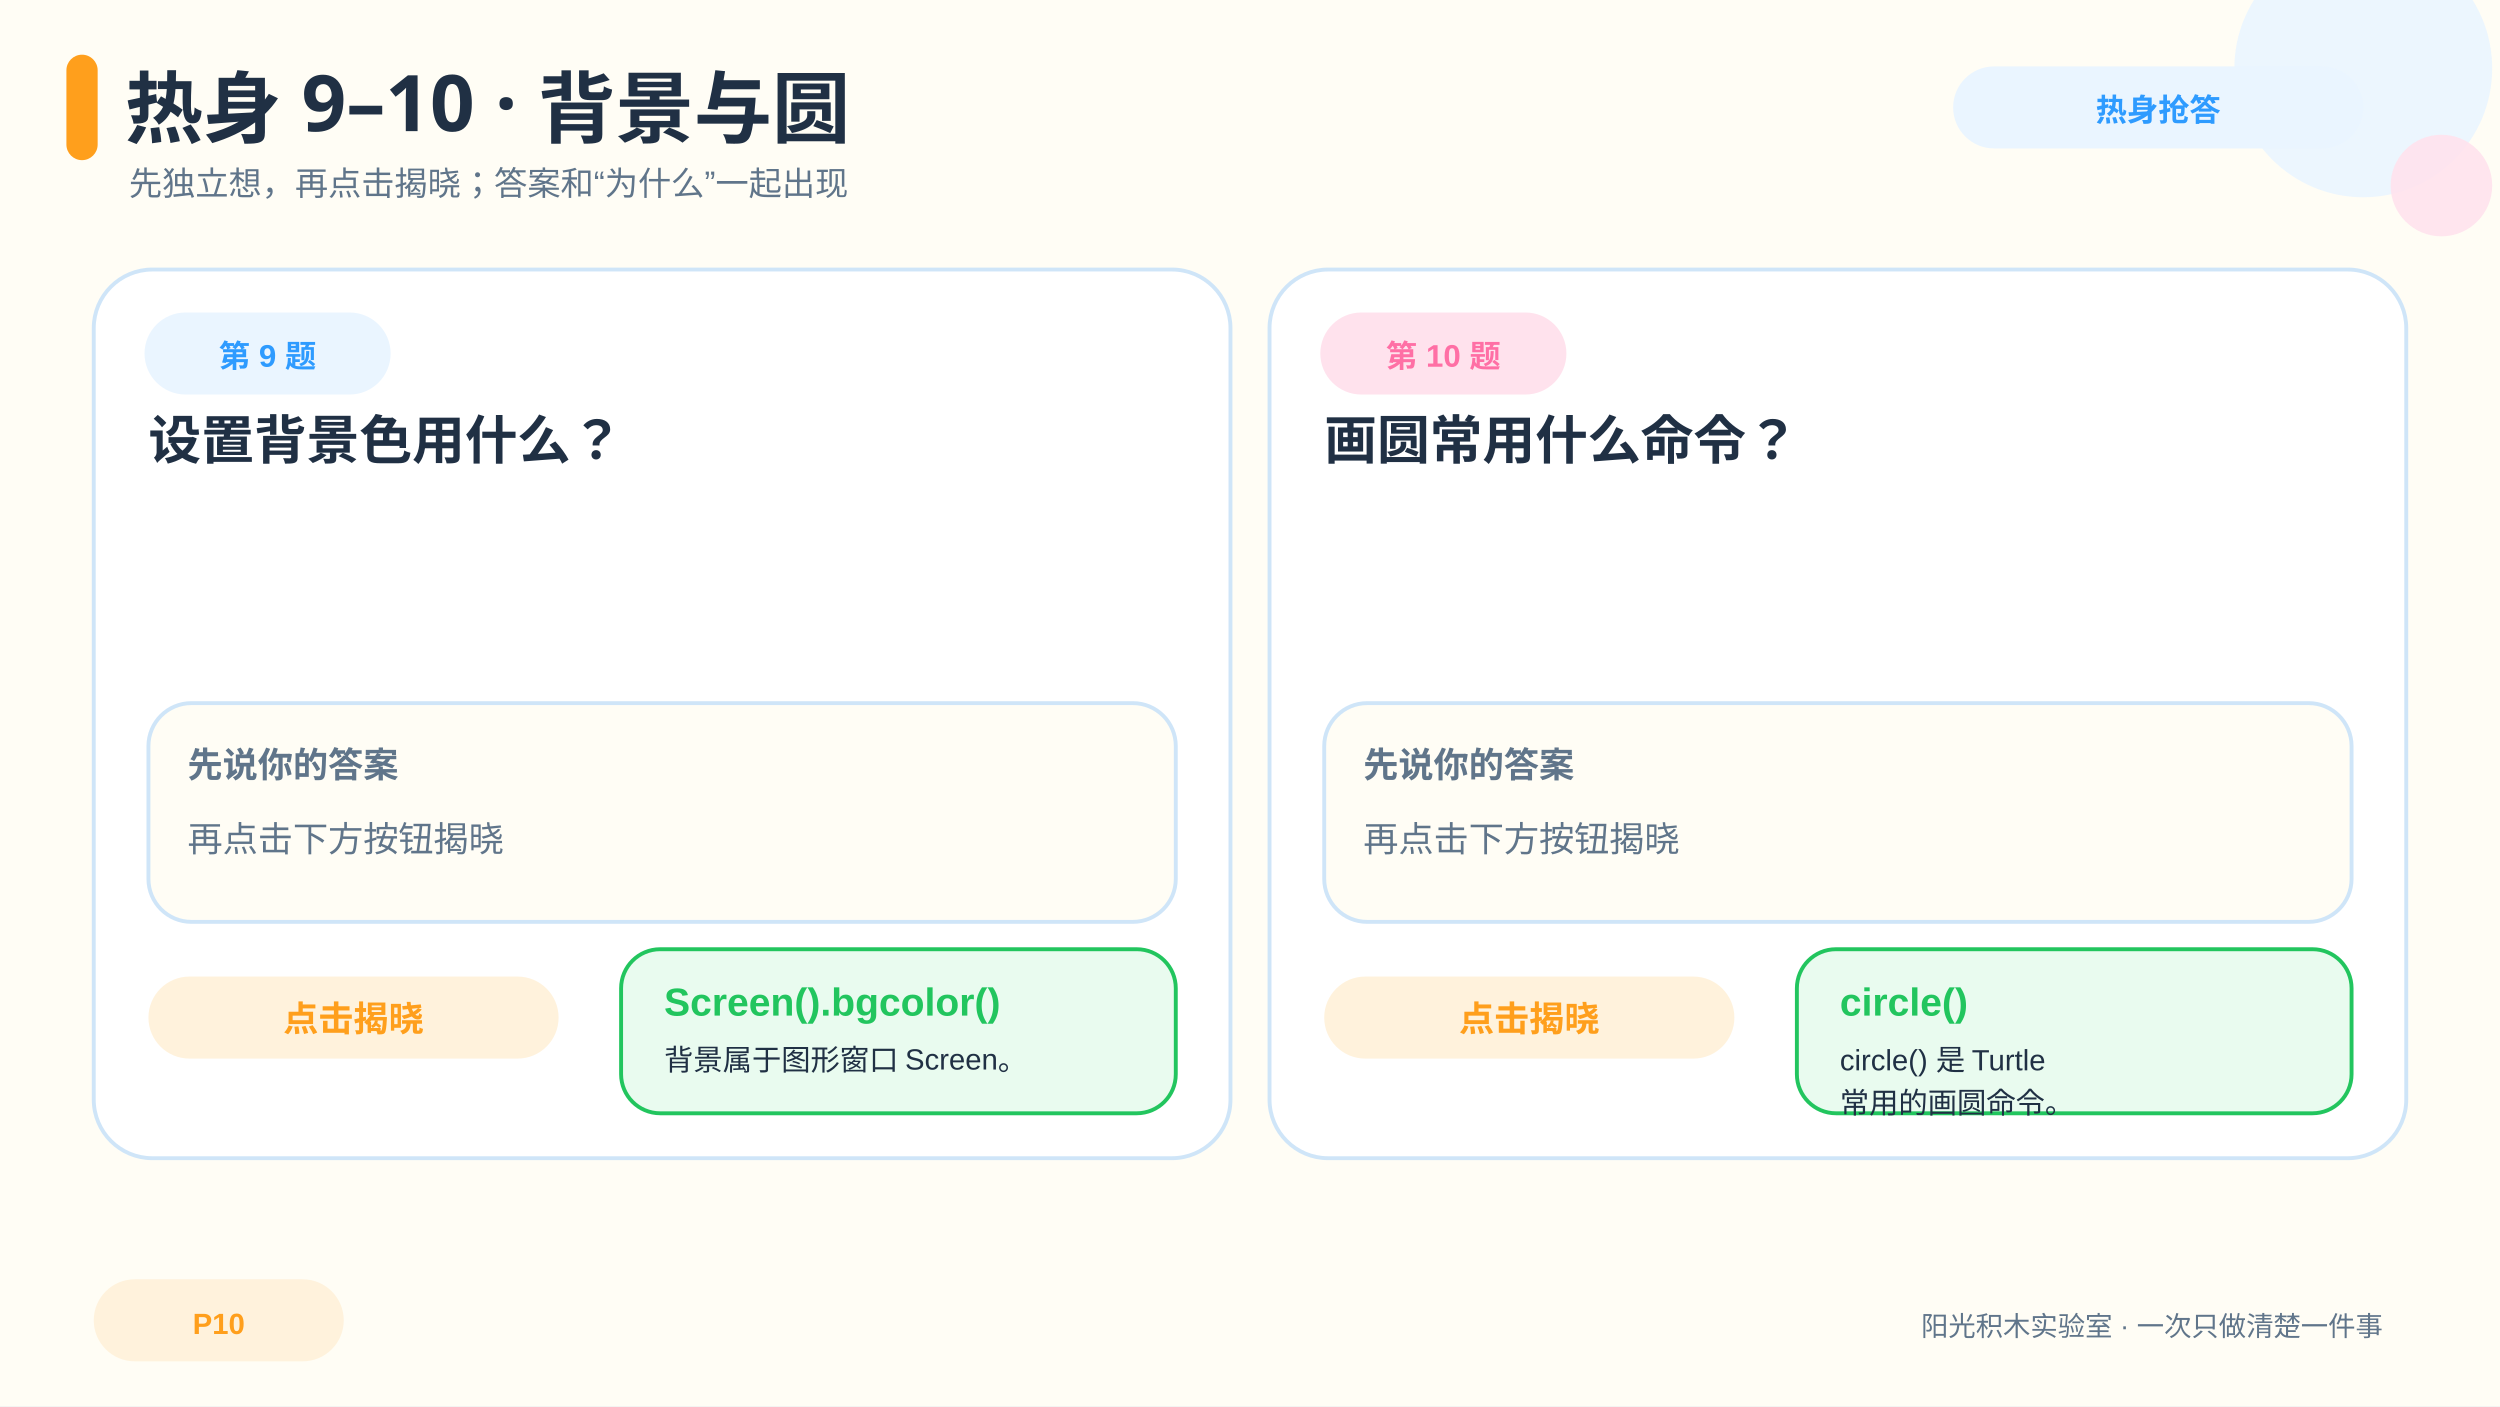
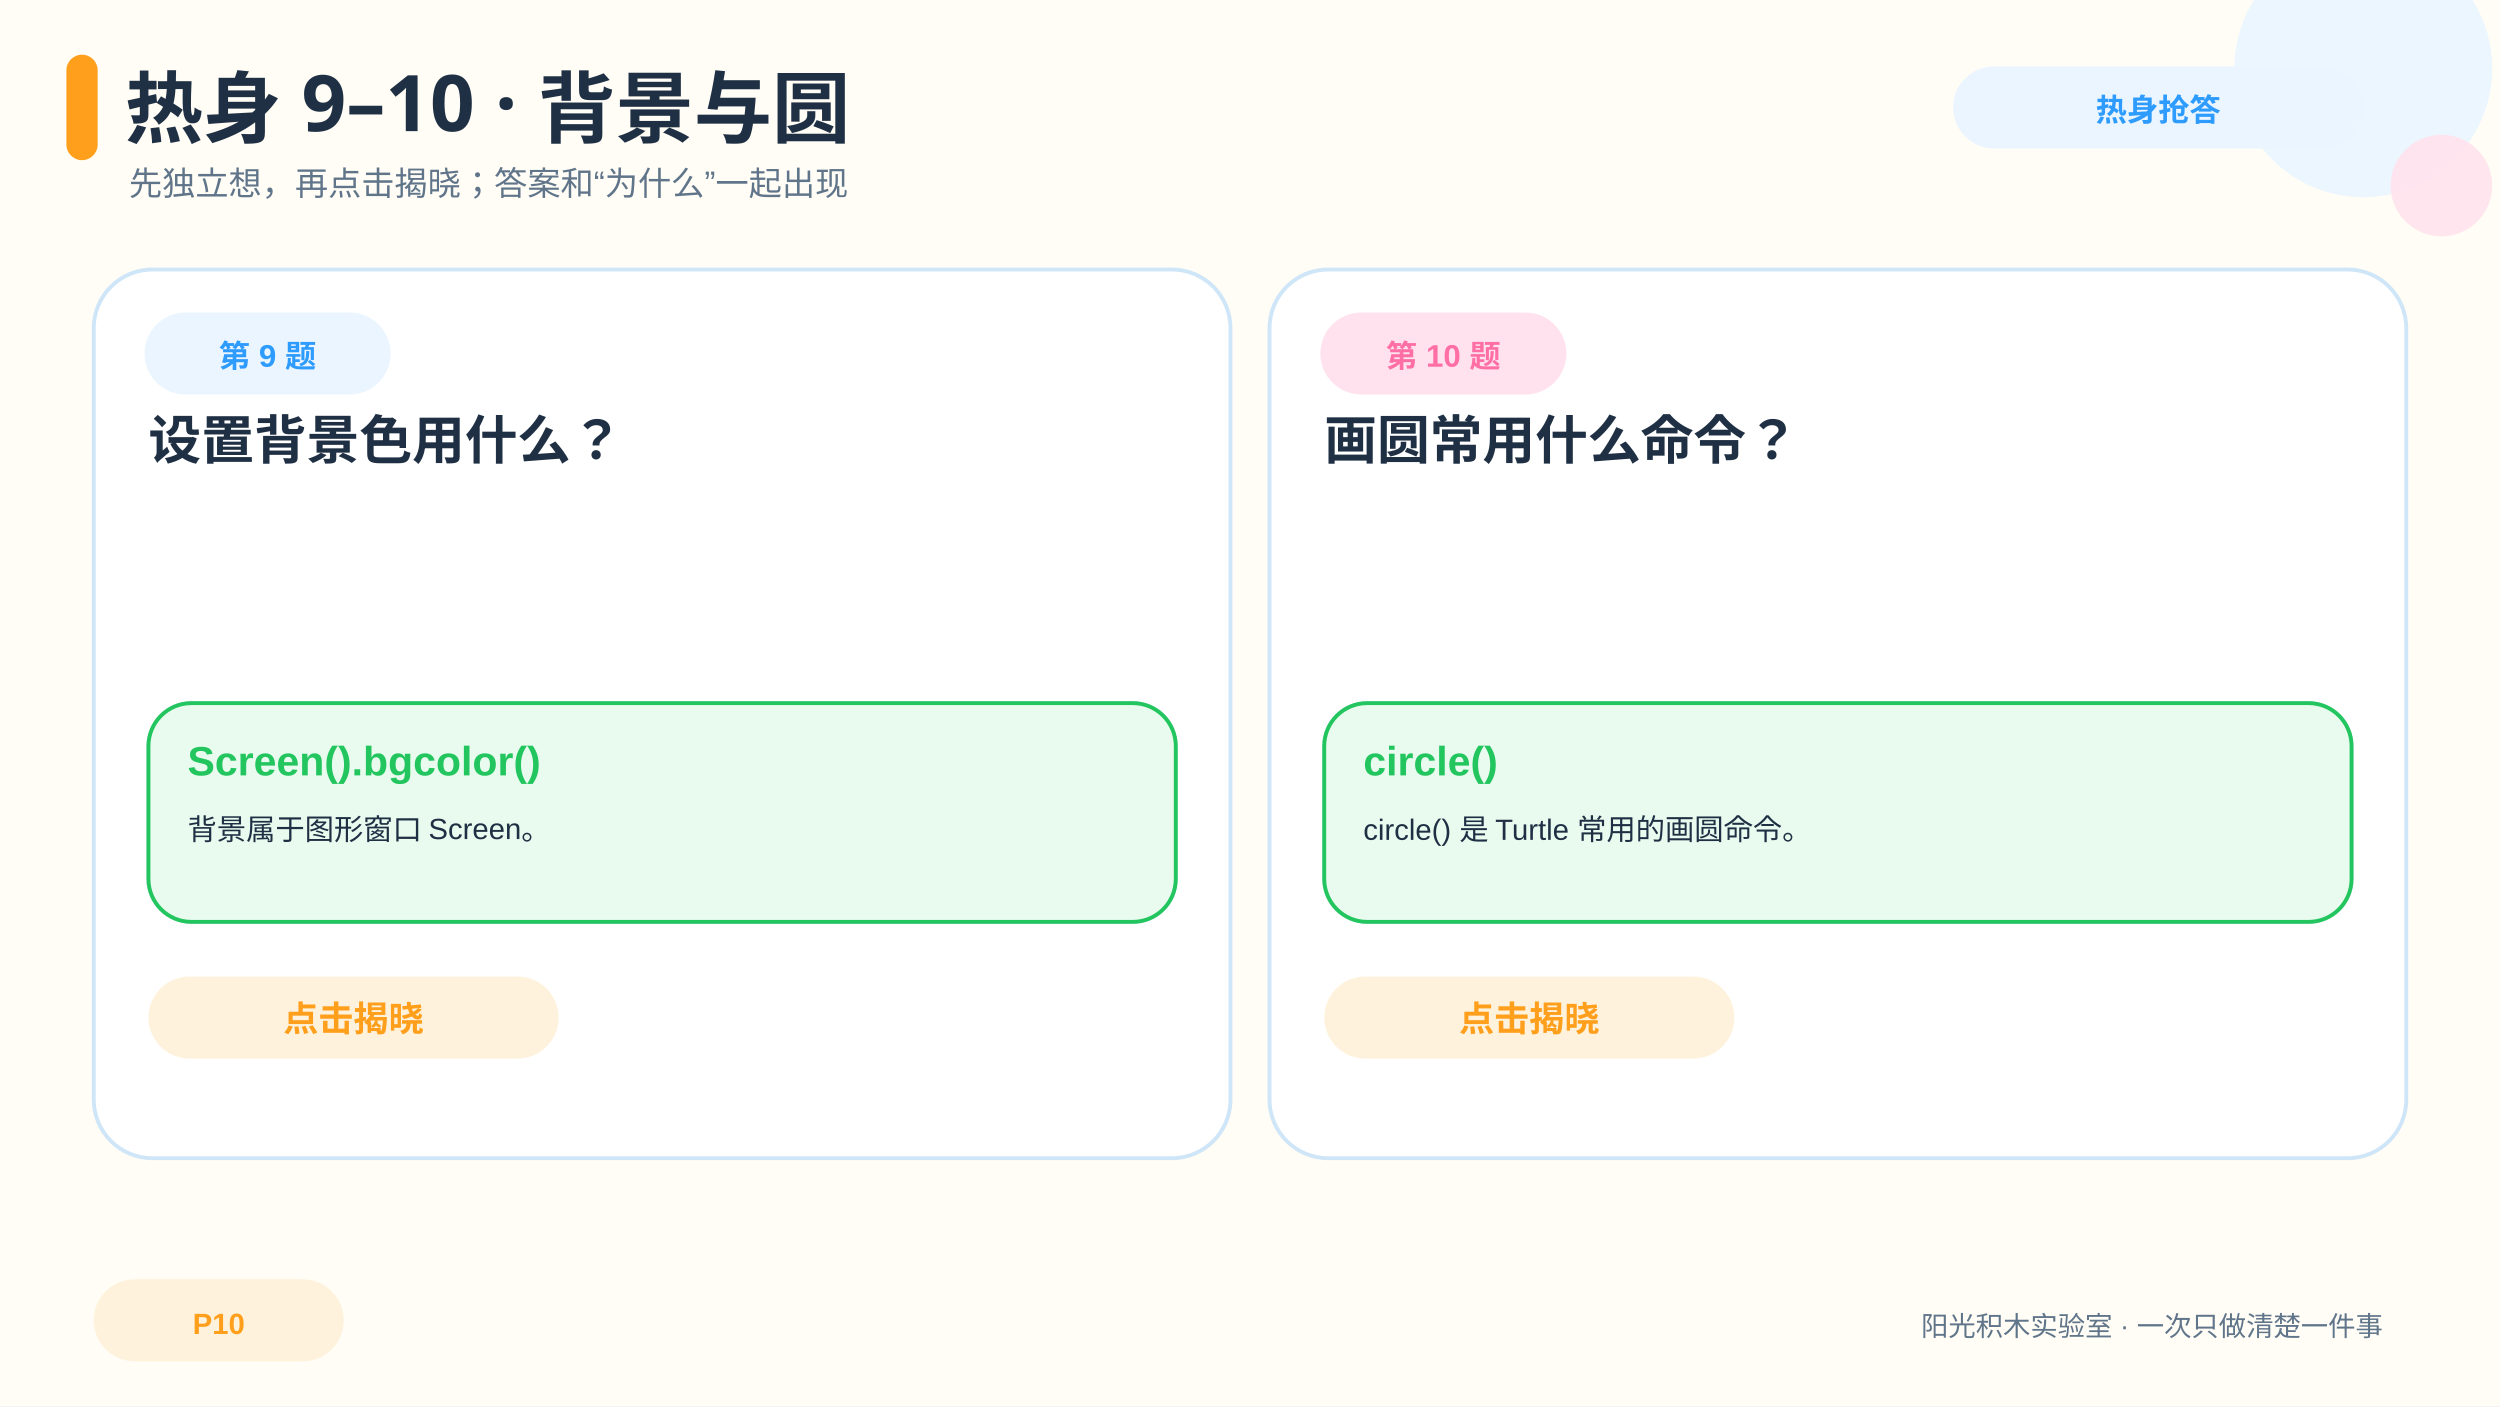
<svg xmlns="http://www.w3.org/2000/svg" viewBox="0 0 1280 720" data-pptx-page-role="content" font-family="Microsoft YaHei, Arial, sans-serif">
  <rect x="0" y="0" width="1280" height="720" rx="0" fill="#FFFDF5" id="page-bg" />
  <circle cx="1210" cy="35" r="66" fill="#EAF5FF" opacity="0.9" />
  <circle cx="1250" cy="95" r="26" fill="#FFE2ED" opacity="0.9" />
  <rect x="34" y="28" width="16" height="54" rx="8" fill="#FF9F1C" />
  <text x="64" y="70" font-family="YouYuan, Microsoft YaHei, sans-serif" font-size="40" font-weight="700" fill="#203044" text-anchor="start">热身 9–10 · 背景与圆</text>
  <text x="66" y="100" font-family="Microsoft YaHei, Arial, sans-serif" font-size="17" font-weight="400" fill="#60758A" text-anchor="start">先独立想，再点击揭晓；答案和“为什么”一起出现</text>
  <rect x="1000" y="34" width="210" height="42" rx="21" fill="#EAF5FF" />
  <text x="1105.0" y="62" font-family="Microsoft YaHei, Arial, sans-serif" font-size="16" font-weight="700" fill="#2E9BFF" text-anchor="middle">热身抢答</text>
  <rect x="48" y="655" width="128" height="42" rx="21" fill="#FFF2DC" />
  <text x="112.0" y="683" font-family="Microsoft YaHei, Arial, sans-serif" font-size="15" font-weight="700" fill="#FF9F1C" text-anchor="middle">P10</text>
  <rect x="48" y="138" width="582" height="455" rx="30" fill="#FFFFFF" stroke="#CFE5F8" stroke-width="2" />
  <rect x="74" y="160" width="126" height="42" rx="21" fill="#EAF5FF" />
  <text x="137.0" y="188" font-family="Microsoft YaHei, Arial, sans-serif" font-size="16" font-weight="700" fill="#2E9BFF" text-anchor="middle">第 9 题</text>
-   <text font-family="Microsoft YaHei, Arial, sans-serif" text-anchor="start" font-weight="700" fill="#203044" font-size="27" x="76" y="235">设置背景色用什么？</text>
+   <text fill="#203044" font-family="Microsoft YaHei, Arial, sans-serif" text-anchor="start" font-size="27" font-weight="700" x="76" y="235">设置背景色用什么？</text>
  <rect x="76" y="360" width="526" height="112" rx="22" fill="#FFFDF5" stroke="#CFE5F8" stroke-width="2" />
  <text x="96" y="398" font-family="Microsoft YaHei, Arial, sans-serif" font-size="18" font-weight="700" fill="#60758A" text-anchor="start">先说你的答案</text>
  <text x="96" y="436" font-family="Microsoft YaHei, Arial, sans-serif" font-size="18" font-weight="400" fill="#60758A" text-anchor="start">再点击下方按钮揭晓</text>
  <rect x="76" y="500" width="210" height="42" rx="21" fill="#FFF2DC" />
  <text x="181.0" y="528" font-family="Microsoft YaHei, Arial, sans-serif" font-size="18" font-weight="700" fill="#FF9F1C" text-anchor="middle">点击揭晓</text>
  <g id="reveal-q1-hit" data-pptx-role="decoration" data-pptx-bounds="0 0 1280 720">
    <rect x="76" y="500" width="210" height="42" rx="20" fill="#FFFFFF" opacity="0.001" />
  </g>
  <g id="answer-q1" data-pptx-role="decoration" data-pptx-bounds="0 0 1280 720">
-     <rect x="318" y="486" width="284" height="84" rx="20" fill="#E9FBEF" stroke="#22C55E" stroke-width="2" />
-     <text x="340" y="520" font-family="Microsoft YaHei, Arial, sans-serif" font-size="20" font-weight="700" fill="#22C55E" text-anchor="start">Screen().bgcolor()</text>
-     <text font-family="Microsoft YaHei, Arial, sans-serif" text-anchor="start" font-weight="400" fill="#203044" font-size="15" x="340" y="548">背景属于图形窗口 Screen。</text>
+     <rect x="76" y="360" width="526" height="112" rx="22" fill="#E9FBEF" stroke="#22C55E" stroke-width="2" />
+     <text x="96" y="397" font-family="Microsoft YaHei, Arial, sans-serif" font-size="21" font-weight="700" fill="#22C55E" text-anchor="start">Screen().bgcolor()</text>
+     <text x="96" y="430" font-family="Microsoft YaHei, Arial, sans-serif" font-size="15" font-weight="400" fill="#203044" text-anchor="start">背景属于图形窗口 Screen。</text>
  </g>
  <rect x="650" y="138" width="582" height="455" rx="30" fill="#FFFFFF" stroke="#CFE5F8" stroke-width="2" />
  <rect x="676" y="160" width="126" height="42" rx="21" fill="#FFE2ED" />
  <text x="739.0" y="188" font-family="Microsoft YaHei, Arial, sans-serif" font-size="16" font-weight="700" fill="#FF6FA5" text-anchor="middle">第 10 题</text>
-   <text font-family="Microsoft YaHei, Arial, sans-serif" text-anchor="start" font-weight="700" fill="#203044" font-size="27" x="678" y="235">画圆常用什么命令？</text>
+   <text fill="#203044" font-family="Microsoft YaHei, Arial, sans-serif" text-anchor="start" font-size="27" font-weight="700" x="678" y="235">画圆常用什么命令？</text>
  <rect x="678" y="360" width="526" height="112" rx="22" fill="#FFFDF5" stroke="#CFE5F8" stroke-width="2" />
  <text x="698" y="398" font-family="Microsoft YaHei, Arial, sans-serif" font-size="18" font-weight="700" fill="#60758A" text-anchor="start">先说你的答案</text>
  <text x="698" y="436" font-family="Microsoft YaHei, Arial, sans-serif" font-size="18" font-weight="400" fill="#60758A" text-anchor="start">再点击下方按钮揭晓</text>
  <rect x="678" y="500" width="210" height="42" rx="21" fill="#FFF2DC" />
  <text x="783.0" y="528" font-family="Microsoft YaHei, Arial, sans-serif" font-size="18" font-weight="700" fill="#FF9F1C" text-anchor="middle">点击揭晓</text>
  <g id="reveal-q2-hit" data-pptx-role="decoration" data-pptx-bounds="0 0 1280 720">
    <rect x="678" y="500" width="210" height="42" rx="20" fill="#FFFFFF" opacity="0.001" />
  </g>
  <g id="answer-q2" data-pptx-role="decoration" data-pptx-bounds="0 0 1280 720">
-     <rect x="920" y="486" width="284" height="84" rx="20" fill="#E9FBEF" stroke="#22C55E" stroke-width="2" />
-     <text x="942" y="520" font-family="Microsoft YaHei, Arial, sans-serif" font-size="20" font-weight="700" fill="#22C55E" text-anchor="start">circle()</text>
-     <text font-family="Microsoft YaHei, Arial, sans-serif" text-anchor="start" font-weight="400" fill="#203044" font-size="15" x="942" y="548">circle() 是 Turtle </text>
-     <text font-family="Microsoft YaHei, Arial, sans-serif" text-anchor="start" font-weight="400" fill="#203044" font-size="15" x="942" y="570">常用的画圆命令。</text>
+     <rect x="678" y="360" width="526" height="112" rx="22" fill="#E9FBEF" stroke="#22C55E" stroke-width="2" />
+     <text x="698" y="397" font-family="Microsoft YaHei, Arial, sans-serif" font-size="21" font-weight="700" fill="#22C55E" text-anchor="start">circle()</text>
+     <text x="698" y="430" font-family="Microsoft YaHei, Arial, sans-serif" font-size="15" font-weight="400" fill="#203044" text-anchor="start">circle() 是 Turtle 常用的画圆命令。</text>
  </g>
  <text x="1220" y="684" font-family="Microsoft YaHei, Arial, sans-serif" font-size="14" font-weight="400" fill="#60758A" text-anchor="end">阳光积木实验室 · 一次只做清楚一件事</text>
</svg>
